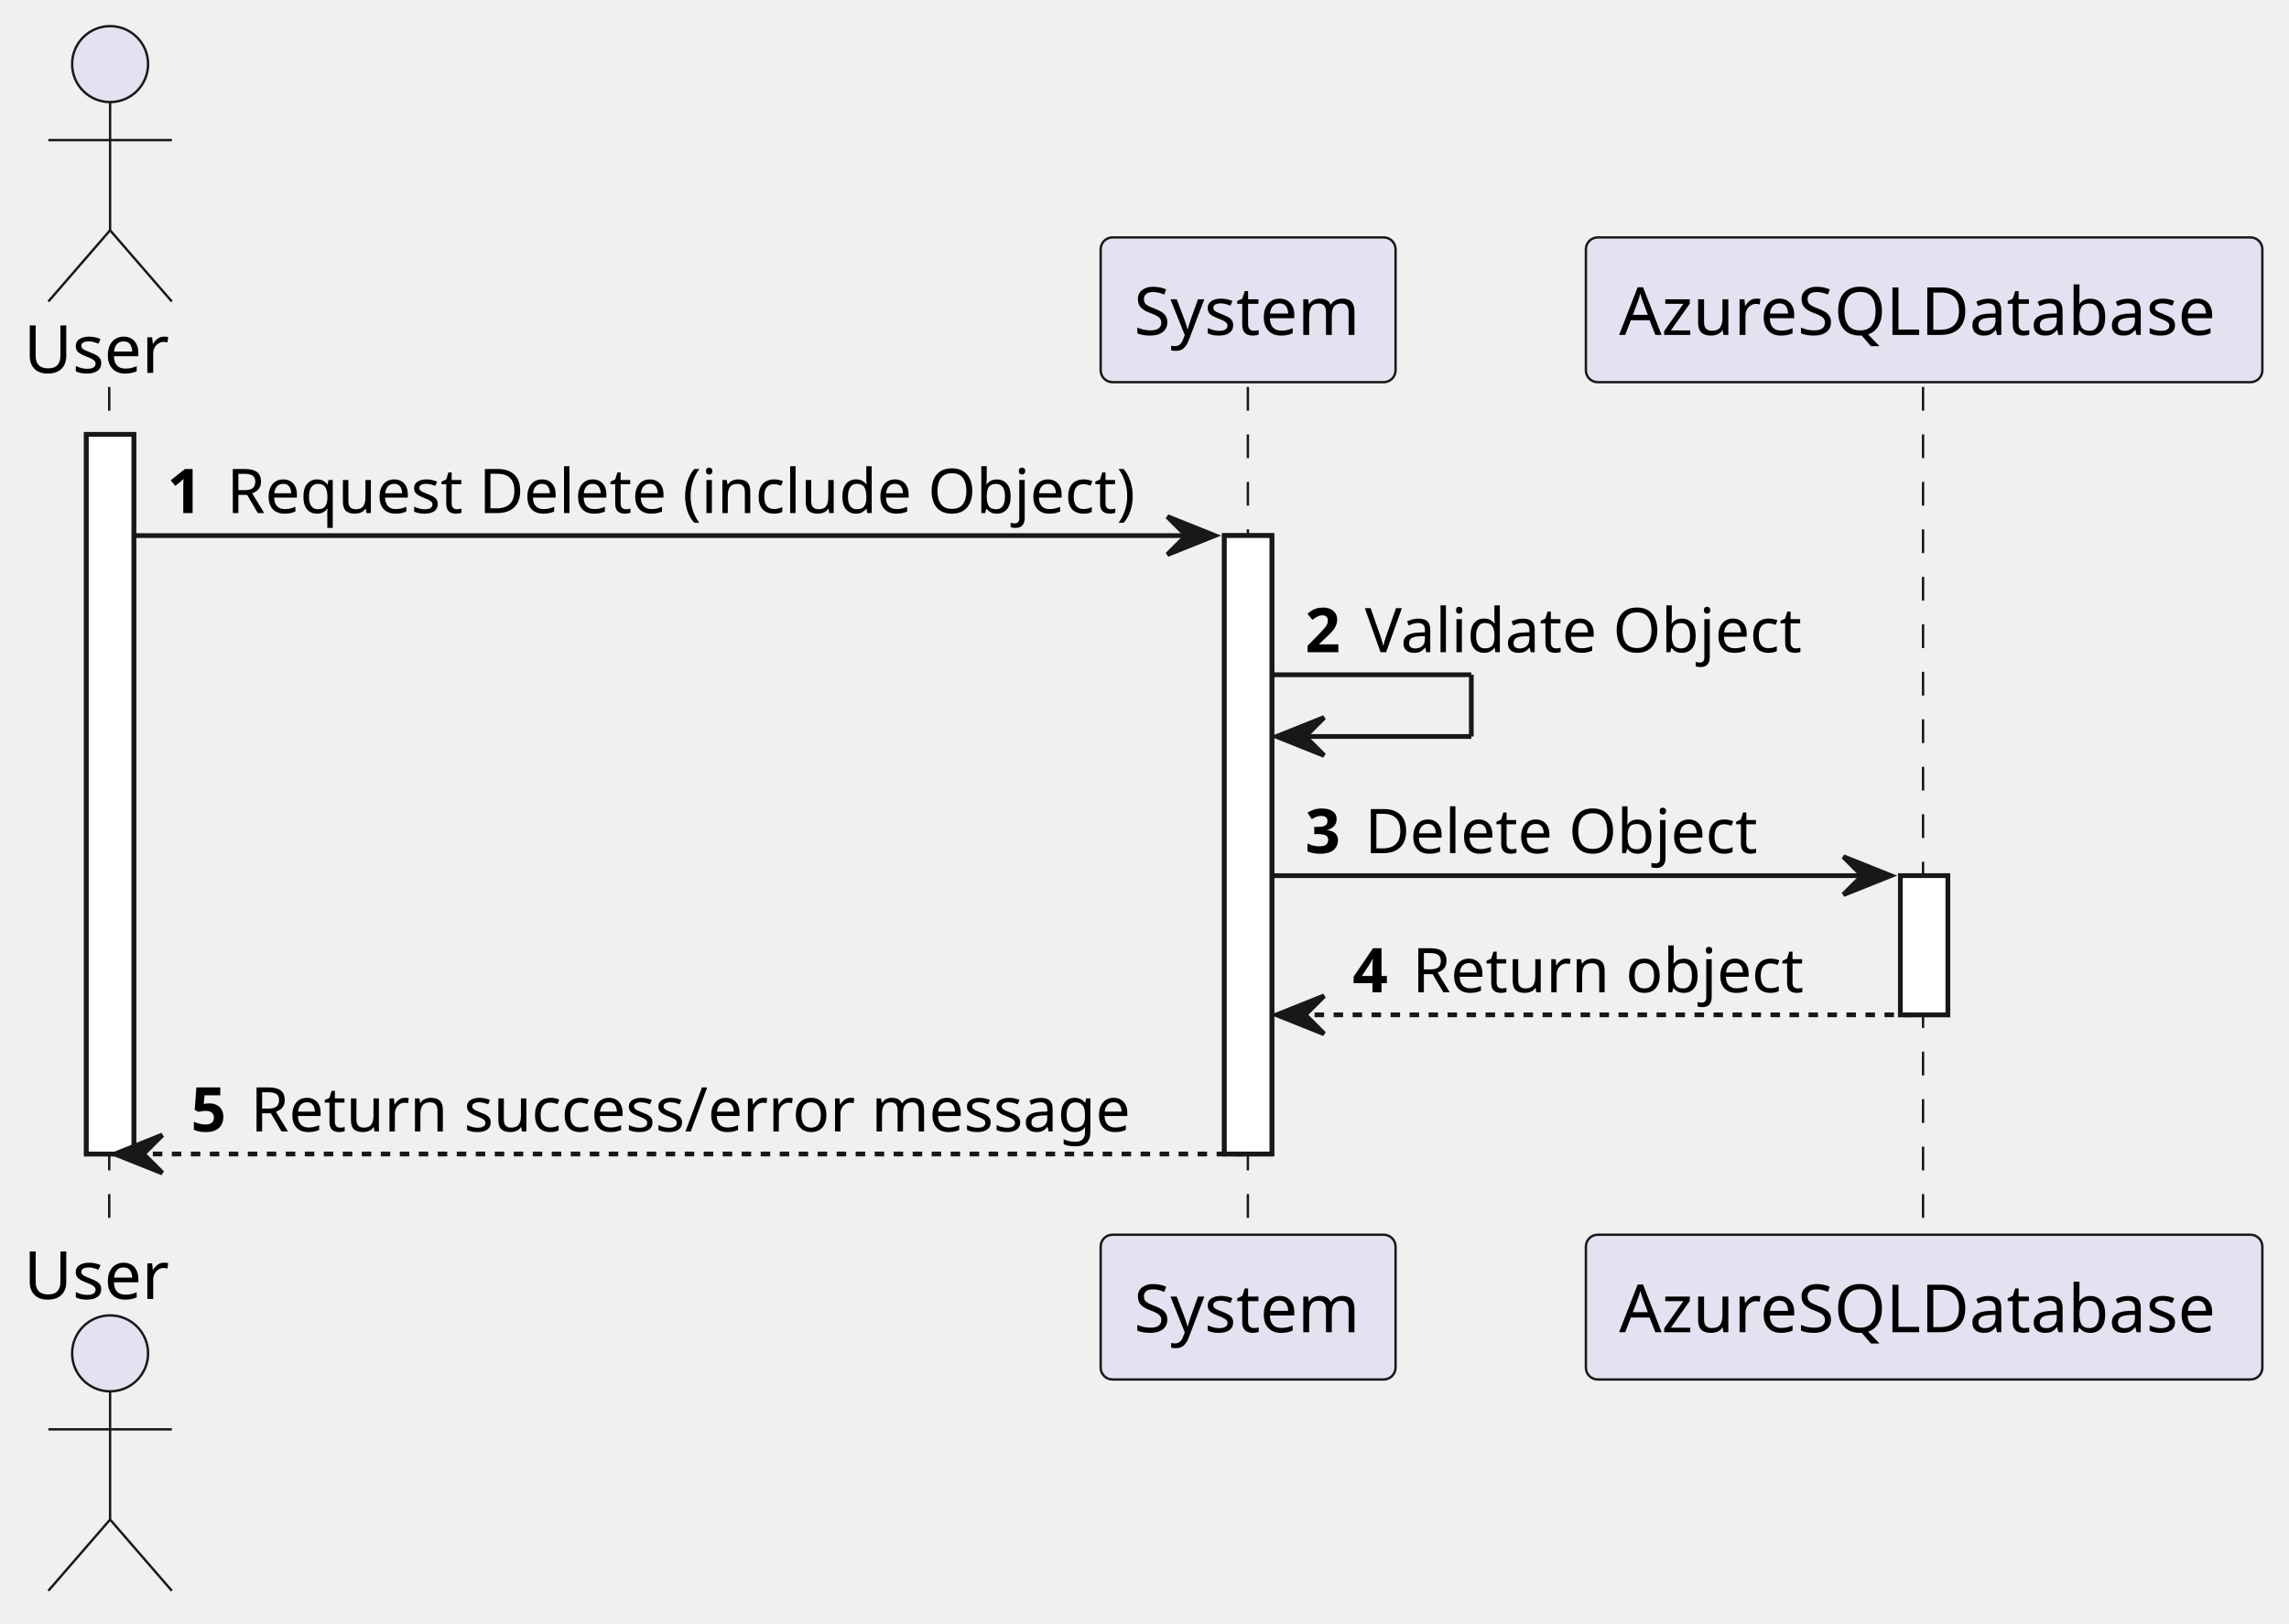
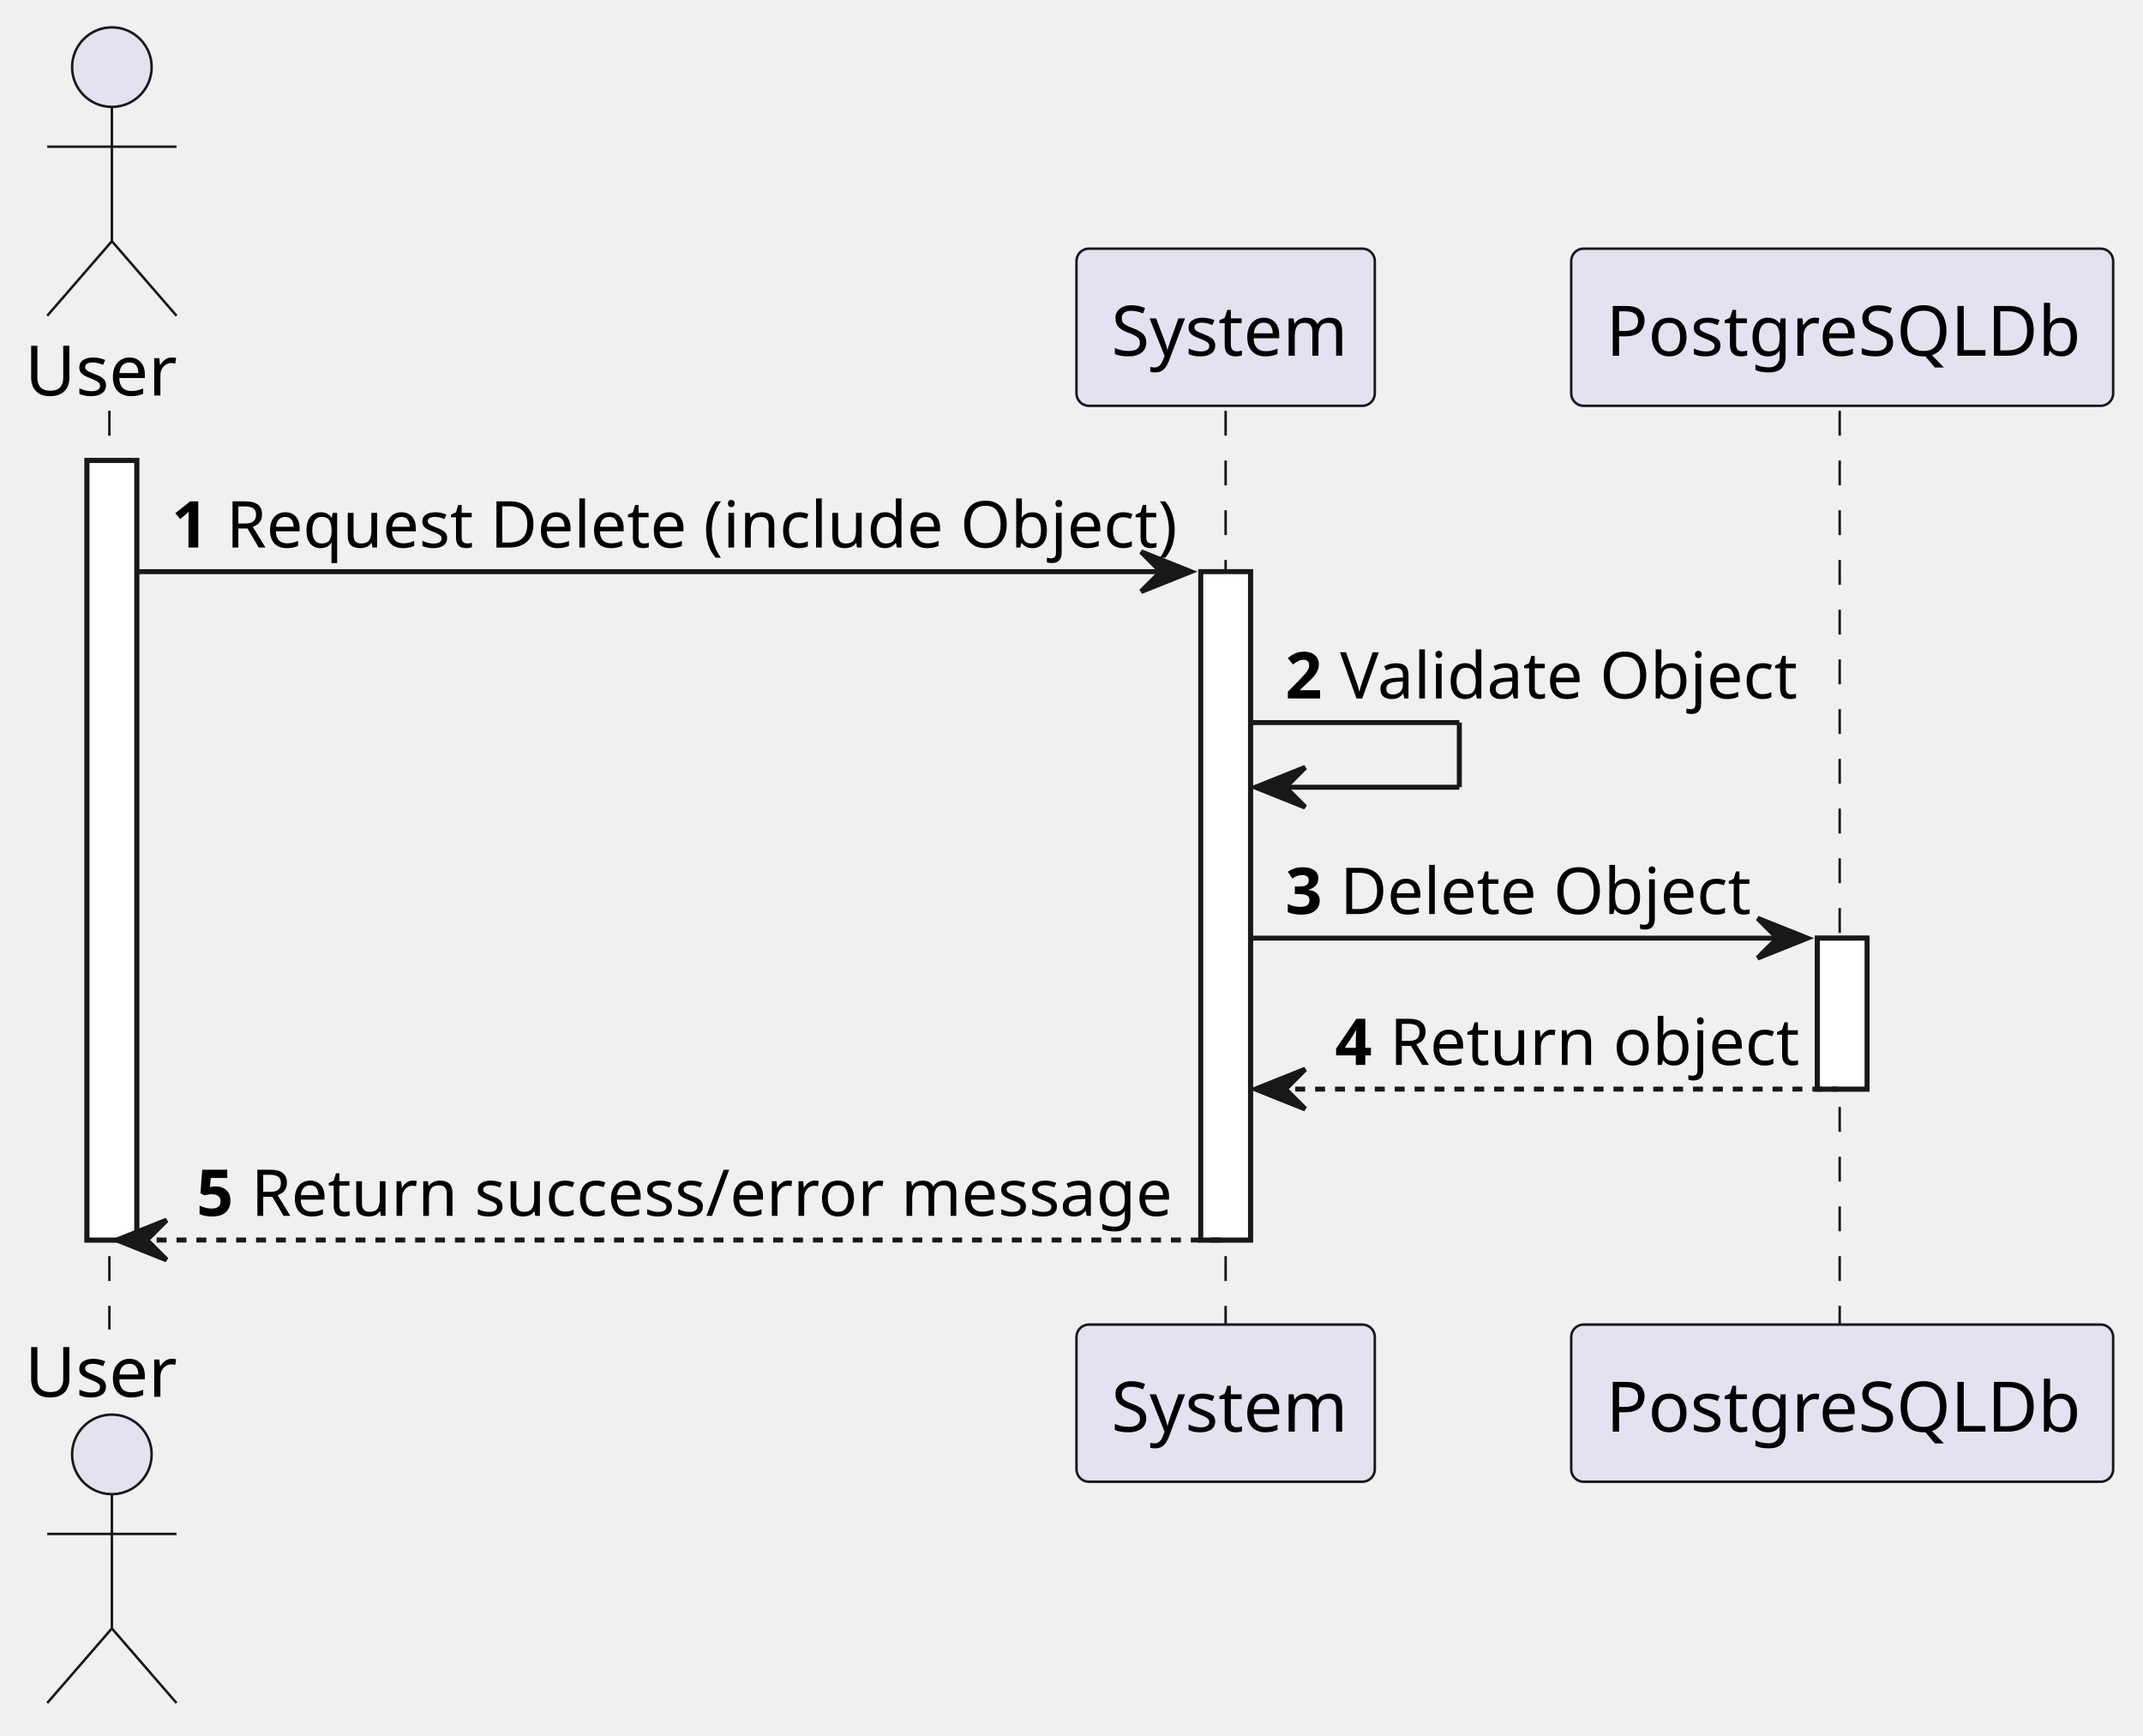
- <svg xmlns="http://www.w3.org/2000/svg" contentStyleType="text/css" height="342px" preserveAspectRatio="none" style="width:482px;height:342px;background:#FFFFFF;" version="1.1" viewBox="0 0 482 342" width="482px" zoomAndPan="magnify">
+ <svg xmlns="http://www.w3.org/2000/svg" contentStyleType="text/css" height="349px" preserveAspectRatio="none" style="width:431px;height:349px;background:#FFFFFF;" version="1.1" viewBox="0 0 431 349" width="431px" zoomAndPan="magnify">
  <defs />
  <g>
-     <rect fill="#FFFFFF" height="151.553" style="stroke:#181818;stroke-width:1.0;" width="10" x="18.183" y="91.488" />
-     <rect fill="#FFFFFF" height="130.242" style="stroke:#181818;stroke-width:1.0;" width="10" x="257.818" y="112.799" />
-     <rect fill="#FFFFFF" height="29.311" style="stroke:#181818;stroke-width:1.0;" width="10" x="400.167" y="184.42" />
-     <line style="stroke:#181818;stroke-width:0.5;stroke-dasharray:5.0,5.0;" x1="23" x2="23" y1="81.488" y2="261.041" />
-     <line style="stroke:#181818;stroke-width:0.5;stroke-dasharray:5.0,5.0;" x1="262.769" x2="262.769" y1="81.488" y2="261.041" />
-     <line style="stroke:#181818;stroke-width:0.5;stroke-dasharray:5.0,5.0;" x1="404.943" x2="404.943" y1="81.488" y2="261.041" />
-     <text fill="#000000" font-family="sans-serif" font-size="14" lengthAdjust="spacing" textLength="30.365" x="5" y="78.535">User</text>
-     <ellipse cx="23.183" cy="13.5" fill="#E2E2F0" rx="8" ry="8" style="stroke:#181818;stroke-width:0.5;" />
-     <path d="M23.183,21.5 L23.183,48.5 M10.183,29.5 L36.183,29.5 M23.183,48.5 L10.183,63.5 M23.183,48.5 L36.183,63.5 " fill="none" style="stroke:#181818;stroke-width:0.5;" />
-     <text fill="#000000" font-family="sans-serif" font-size="14" lengthAdjust="spacing" textLength="30.365" x="5" y="273.576">User</text>
-     <ellipse cx="23.183" cy="285.029" fill="#E2E2F0" rx="8" ry="8" style="stroke:#181818;stroke-width:0.5;" />
-     <path d="M23.183,293.029 L23.183,320.029 M10.183,301.029 L36.183,301.029 M23.183,320.029 L10.183,335.029 M23.183,320.029 L36.183,335.029 " fill="none" style="stroke:#181818;stroke-width:0.5;" />
-     <rect fill="#E2E2F0" height="30.488" rx="2.5" ry="2.5" style="stroke:#181818;stroke-width:0.5;" width="62.098" x="231.769" y="50" />
-     <text fill="#000000" font-family="sans-serif" font-size="14" lengthAdjust="spacing" textLength="48.098" x="238.769" y="70.535">System</text>
-     <rect fill="#E2E2F0" height="30.488" rx="2.5" ry="2.5" style="stroke:#181818;stroke-width:0.5;" width="62.098" x="231.769" y="260.041" />
-     <text fill="#000000" font-family="sans-serif" font-size="14" lengthAdjust="spacing" textLength="48.098" x="238.769" y="280.576">System</text>
-     <rect fill="#E2E2F0" height="30.488" rx="2.5" ry="2.5" style="stroke:#181818;stroke-width:0.5;" width="142.447" x="333.943" y="50" />
-     <text fill="#000000" font-family="sans-serif" font-size="14" lengthAdjust="spacing" textLength="128.447" x="340.943" y="70.535">AzureSQLDatabase</text>
-     <rect fill="#E2E2F0" height="30.488" rx="2.5" ry="2.5" style="stroke:#181818;stroke-width:0.5;" width="142.447" x="333.943" y="260.041" />
-     <text fill="#000000" font-family="sans-serif" font-size="14" lengthAdjust="spacing" textLength="128.447" x="340.943" y="280.576">AzureSQLDatabase</text>
-     <rect fill="#FFFFFF" height="151.553" style="stroke:#181818;stroke-width:1.0;" width="10" x="18.183" y="91.488" />
-     <rect fill="#FFFFFF" height="130.242" style="stroke:#181818;stroke-width:1.0;" width="10" x="257.818" y="112.799" />
-     <rect fill="#FFFFFF" height="29.311" style="stroke:#181818;stroke-width:1.0;" width="10" x="400.167" y="184.42" />
-     <polygon fill="#181818" points="245.818,108.799,255.818,112.799,245.818,116.799,249.818,112.799" style="stroke:#181818;stroke-width:1.0;" />
-     <line style="stroke:#181818;stroke-width:1.0;" x1="28.183" x2="251.818" y1="112.799" y2="112.799" />
-     <text fill="#000000" font-family="sans-serif" font-size="13" font-weight="bold" lengthAdjust="spacing" textLength="8.576" x="35.183" y="108.057">1</text>
-     <text fill="#000000" font-family="sans-serif" font-size="13" lengthAdjust="spacing" textLength="198.06" x="47.758" y="108.057">Request Delete (include Object)</text>
-     <line style="stroke:#181818;stroke-width:1.0;" x1="267.818" x2="309.818" y1="142.109" y2="142.109" />
-     <line style="stroke:#181818;stroke-width:1.0;" x1="309.818" x2="309.818" y1="142.109" y2="155.109" />
-     <line style="stroke:#181818;stroke-width:1.0;" x1="268.818" x2="309.818" y1="155.109" y2="155.109" />
-     <polygon fill="#181818" points="278.818,151.109,268.818,155.109,278.818,159.109,274.818,155.109" style="stroke:#181818;stroke-width:1.0;" />
-     <text fill="#000000" font-family="sans-serif" font-size="13" font-weight="bold" lengthAdjust="spacing" textLength="8.576" x="274.818" y="137.367">2</text>
-     <text fill="#000000" font-family="sans-serif" font-size="13" lengthAdjust="spacing" textLength="95.773" x="287.394" y="137.367">Validate Object</text>
-     <polygon fill="#181818" points="388.167,180.42,398.167,184.42,388.167,188.42,392.167,184.42" style="stroke:#181818;stroke-width:1.0;" />
-     <line style="stroke:#181818;stroke-width:1.0;" x1="267.818" x2="394.167" y1="184.42" y2="184.42" />
-     <text fill="#000000" font-family="sans-serif" font-size="13" font-weight="bold" lengthAdjust="spacing" textLength="8.576" x="274.818" y="179.678">3</text>
-     <text fill="#000000" font-family="sans-serif" font-size="13" lengthAdjust="spacing" textLength="85.198" x="287.394" y="179.678">Delete Object</text>
-     <polygon fill="#181818" points="278.818,209.731,268.818,213.731,278.818,217.731,274.818,213.731" style="stroke:#181818;stroke-width:1.0;" />
-     <line style="stroke:#181818;stroke-width:1.0;stroke-dasharray:2.0,2.0;" x1="272.818" x2="404.167" y1="213.731" y2="213.731" />
-     <text fill="#000000" font-family="sans-serif" font-size="13" font-weight="bold" lengthAdjust="spacing" textLength="8.576" x="284.818" y="208.988">4</text>
-     <text fill="#000000" font-family="sans-serif" font-size="13" lengthAdjust="spacing" textLength="84.779" x="297.394" y="208.988">Return object</text>
-     <polygon fill="#181818" points="34.183,239.041,24.183,243.041,34.183,247.041,30.183,243.041" style="stroke:#181818;stroke-width:1.0;" />
-     <line style="stroke:#181818;stroke-width:1.0;stroke-dasharray:2.0,2.0;" x1="28.183" x2="261.818" y1="243.041" y2="243.041" />
-     <text fill="#000000" font-family="sans-serif" font-size="13" font-weight="bold" lengthAdjust="spacing" textLength="8.576" x="40.183" y="238.299">5</text>
-     <text fill="#000000" font-family="sans-serif" font-size="13" lengthAdjust="spacing" textLength="191.68" x="52.758" y="238.299">Return success/error message</text>
+     <rect fill="#FFFFFF" height="156.758" style="stroke:#181818;stroke-width:1.0;" width="10" x="17.5" y="92.609" />
+     <rect fill="#FFFFFF" height="134.406" style="stroke:#181818;stroke-width:1.0;" width="10" x="241.5" y="114.961" />
+     <rect fill="#FFFFFF" height="30.352" style="stroke:#181818;stroke-width:1.0;" width="10" x="365.5" y="188.664" />
+     <line style="stroke:#181818;stroke-width:0.5;stroke-dasharray:5.0,5.0;" x1="22" x2="22" y1="82.609" y2="267.367" />
+     <line style="stroke:#181818;stroke-width:0.5;stroke-dasharray:5.0,5.0;" x1="246.5" x2="246.5" y1="82.609" y2="267.367" />
+     <line style="stroke:#181818;stroke-width:0.5;stroke-dasharray:5.0,5.0;" x1="370" x2="370" y1="82.609" y2="267.367" />
+     <text fill="#000000" font-family="sans-serif" font-size="14" lengthAdjust="spacing" textLength="29" x="5" y="79.533">User</text>
+     <ellipse cx="22.5" cy="13.5" fill="#E2E2F0" rx="8" ry="8" style="stroke:#181818;stroke-width:0.5;" />
+     <path d="M22.5,21.5 L22.5,48.5 M9.5,29.5 L35.5,29.5 M22.5,48.5 L9.5,63.5 M22.5,48.5 L35.5,63.5 " fill="none" style="stroke:#181818;stroke-width:0.5;" />
+     <text fill="#000000" font-family="sans-serif" font-size="14" lengthAdjust="spacing" textLength="29" x="5" y="280.9">User</text>
+     <ellipse cx="22.5" cy="292.477" fill="#E2E2F0" rx="8" ry="8" style="stroke:#181818;stroke-width:0.5;" />
+     <path d="M22.5,300.477 L22.5,327.477 M9.5,308.477 L35.5,308.477 M22.5,327.477 L9.5,342.477 M22.5,327.477 L35.5,342.477 " fill="none" style="stroke:#181818;stroke-width:0.5;" />
+     <rect fill="#E2E2F0" height="31.609" rx="2.5" ry="2.5" style="stroke:#181818;stroke-width:0.5;" width="60" x="216.5" y="50" />
+     <text fill="#000000" font-family="sans-serif" font-size="14" lengthAdjust="spacing" textLength="46" x="223.5" y="71.533">System</text>
+     <rect fill="#E2E2F0" height="31.609" rx="2.5" ry="2.5" style="stroke:#181818;stroke-width:0.5;" width="60" x="216.5" y="266.367" />
+     <text fill="#000000" font-family="sans-serif" font-size="14" lengthAdjust="spacing" textLength="46" x="223.5" y="287.9">System</text>
+     <rect fill="#E2E2F0" height="31.609" rx="2.5" ry="2.5" style="stroke:#181818;stroke-width:0.5;" width="109" x="316" y="50" />
+     <text fill="#000000" font-family="sans-serif" font-size="14" lengthAdjust="spacing" textLength="95" x="323" y="71.533">PostgreSQLDb</text>
+     <rect fill="#E2E2F0" height="31.609" rx="2.5" ry="2.5" style="stroke:#181818;stroke-width:0.5;" width="109" x="316" y="266.367" />
+     <text fill="#000000" font-family="sans-serif" font-size="14" lengthAdjust="spacing" textLength="95" x="323" y="287.9">PostgreSQLDb</text>
+     <rect fill="#FFFFFF" height="156.758" style="stroke:#181818;stroke-width:1.0;" width="10" x="17.5" y="92.609" />
+     <rect fill="#FFFFFF" height="134.406" style="stroke:#181818;stroke-width:1.0;" width="10" x="241.5" y="114.961" />
+     <rect fill="#FFFFFF" height="30.352" style="stroke:#181818;stroke-width:1.0;" width="10" x="365.5" y="188.664" />
+     <polygon fill="#181818" points="229.5,110.961,239.5,114.961,229.5,118.961,233.5,114.961" style="stroke:#181818;stroke-width:1.0;" />
+     <line style="stroke:#181818;stroke-width:1.0;" x1="27.5" x2="235.5" y1="114.961" y2="114.961" />
+     <text fill="#000000" font-family="sans-serif" font-size="13" font-weight="bold" lengthAdjust="spacing" textLength="7" x="34.5" y="110.105">1</text>
+     <text fill="#000000" font-family="sans-serif" font-size="13" lengthAdjust="spacing" textLength="184" x="45.5" y="110.105">Request Delete (include Object)</text>
+     <line style="stroke:#181818;stroke-width:1.0;" x1="251.5" x2="293.5" y1="145.312" y2="145.312" />
+     <line style="stroke:#181818;stroke-width:1.0;" x1="293.5" x2="293.5" y1="145.312" y2="158.312" />
+     <line style="stroke:#181818;stroke-width:1.0;" x1="252.5" x2="293.5" y1="158.312" y2="158.312" />
+     <polygon fill="#181818" points="262.5,154.312,252.5,158.312,262.5,162.312,258.5,158.312" style="stroke:#181818;stroke-width:1.0;" />
+     <text fill="#000000" font-family="sans-serif" font-size="13" font-weight="bold" lengthAdjust="spacing" textLength="7" x="258.5" y="140.456">2</text>
+     <text fill="#000000" font-family="sans-serif" font-size="13" lengthAdjust="spacing" textLength="89" x="269.5" y="140.456">Validate Object</text>
+     <polygon fill="#181818" points="353.5,184.664,363.5,188.664,353.5,192.664,357.5,188.664" style="stroke:#181818;stroke-width:1.0;" />
+     <line style="stroke:#181818;stroke-width:1.0;" x1="251.5" x2="359.5" y1="188.664" y2="188.664" />
+     <text fill="#000000" font-family="sans-serif" font-size="13" font-weight="bold" lengthAdjust="spacing" textLength="7" x="258.5" y="183.808">3</text>
+     <text fill="#000000" font-family="sans-serif" font-size="13" lengthAdjust="spacing" textLength="79" x="269.5" y="183.808">Delete Object</text>
+     <polygon fill="#181818" points="262.5,215.016,252.5,219.016,262.5,223.016,258.5,219.016" style="stroke:#181818;stroke-width:1.0;" />
+     <line style="stroke:#181818;stroke-width:1.0;stroke-dasharray:2.0,2.0;" x1="256.5" x2="369.5" y1="219.016" y2="219.016" />
+     <text fill="#000000" font-family="sans-serif" font-size="13" font-weight="bold" lengthAdjust="spacing" textLength="7" x="268.5" y="214.159">4</text>
+     <text fill="#000000" font-family="sans-serif" font-size="13" lengthAdjust="spacing" textLength="77" x="279.5" y="214.159">Return object</text>
+     <polygon fill="#181818" points="33.5,245.367,23.5,249.367,33.5,253.367,29.5,249.367" style="stroke:#181818;stroke-width:1.0;" />
+     <line style="stroke:#181818;stroke-width:1.0;stroke-dasharray:2.0,2.0;" x1="27.5" x2="245.5" y1="249.367" y2="249.367" />
+     <text fill="#000000" font-family="sans-serif" font-size="13" font-weight="bold" lengthAdjust="spacing" textLength="7" x="39.5" y="244.511">5</text>
+     <text fill="#000000" font-family="sans-serif" font-size="13" lengthAdjust="spacing" textLength="178" x="50.5" y="244.511">Return success/error message</text>
  </g>
</svg>
